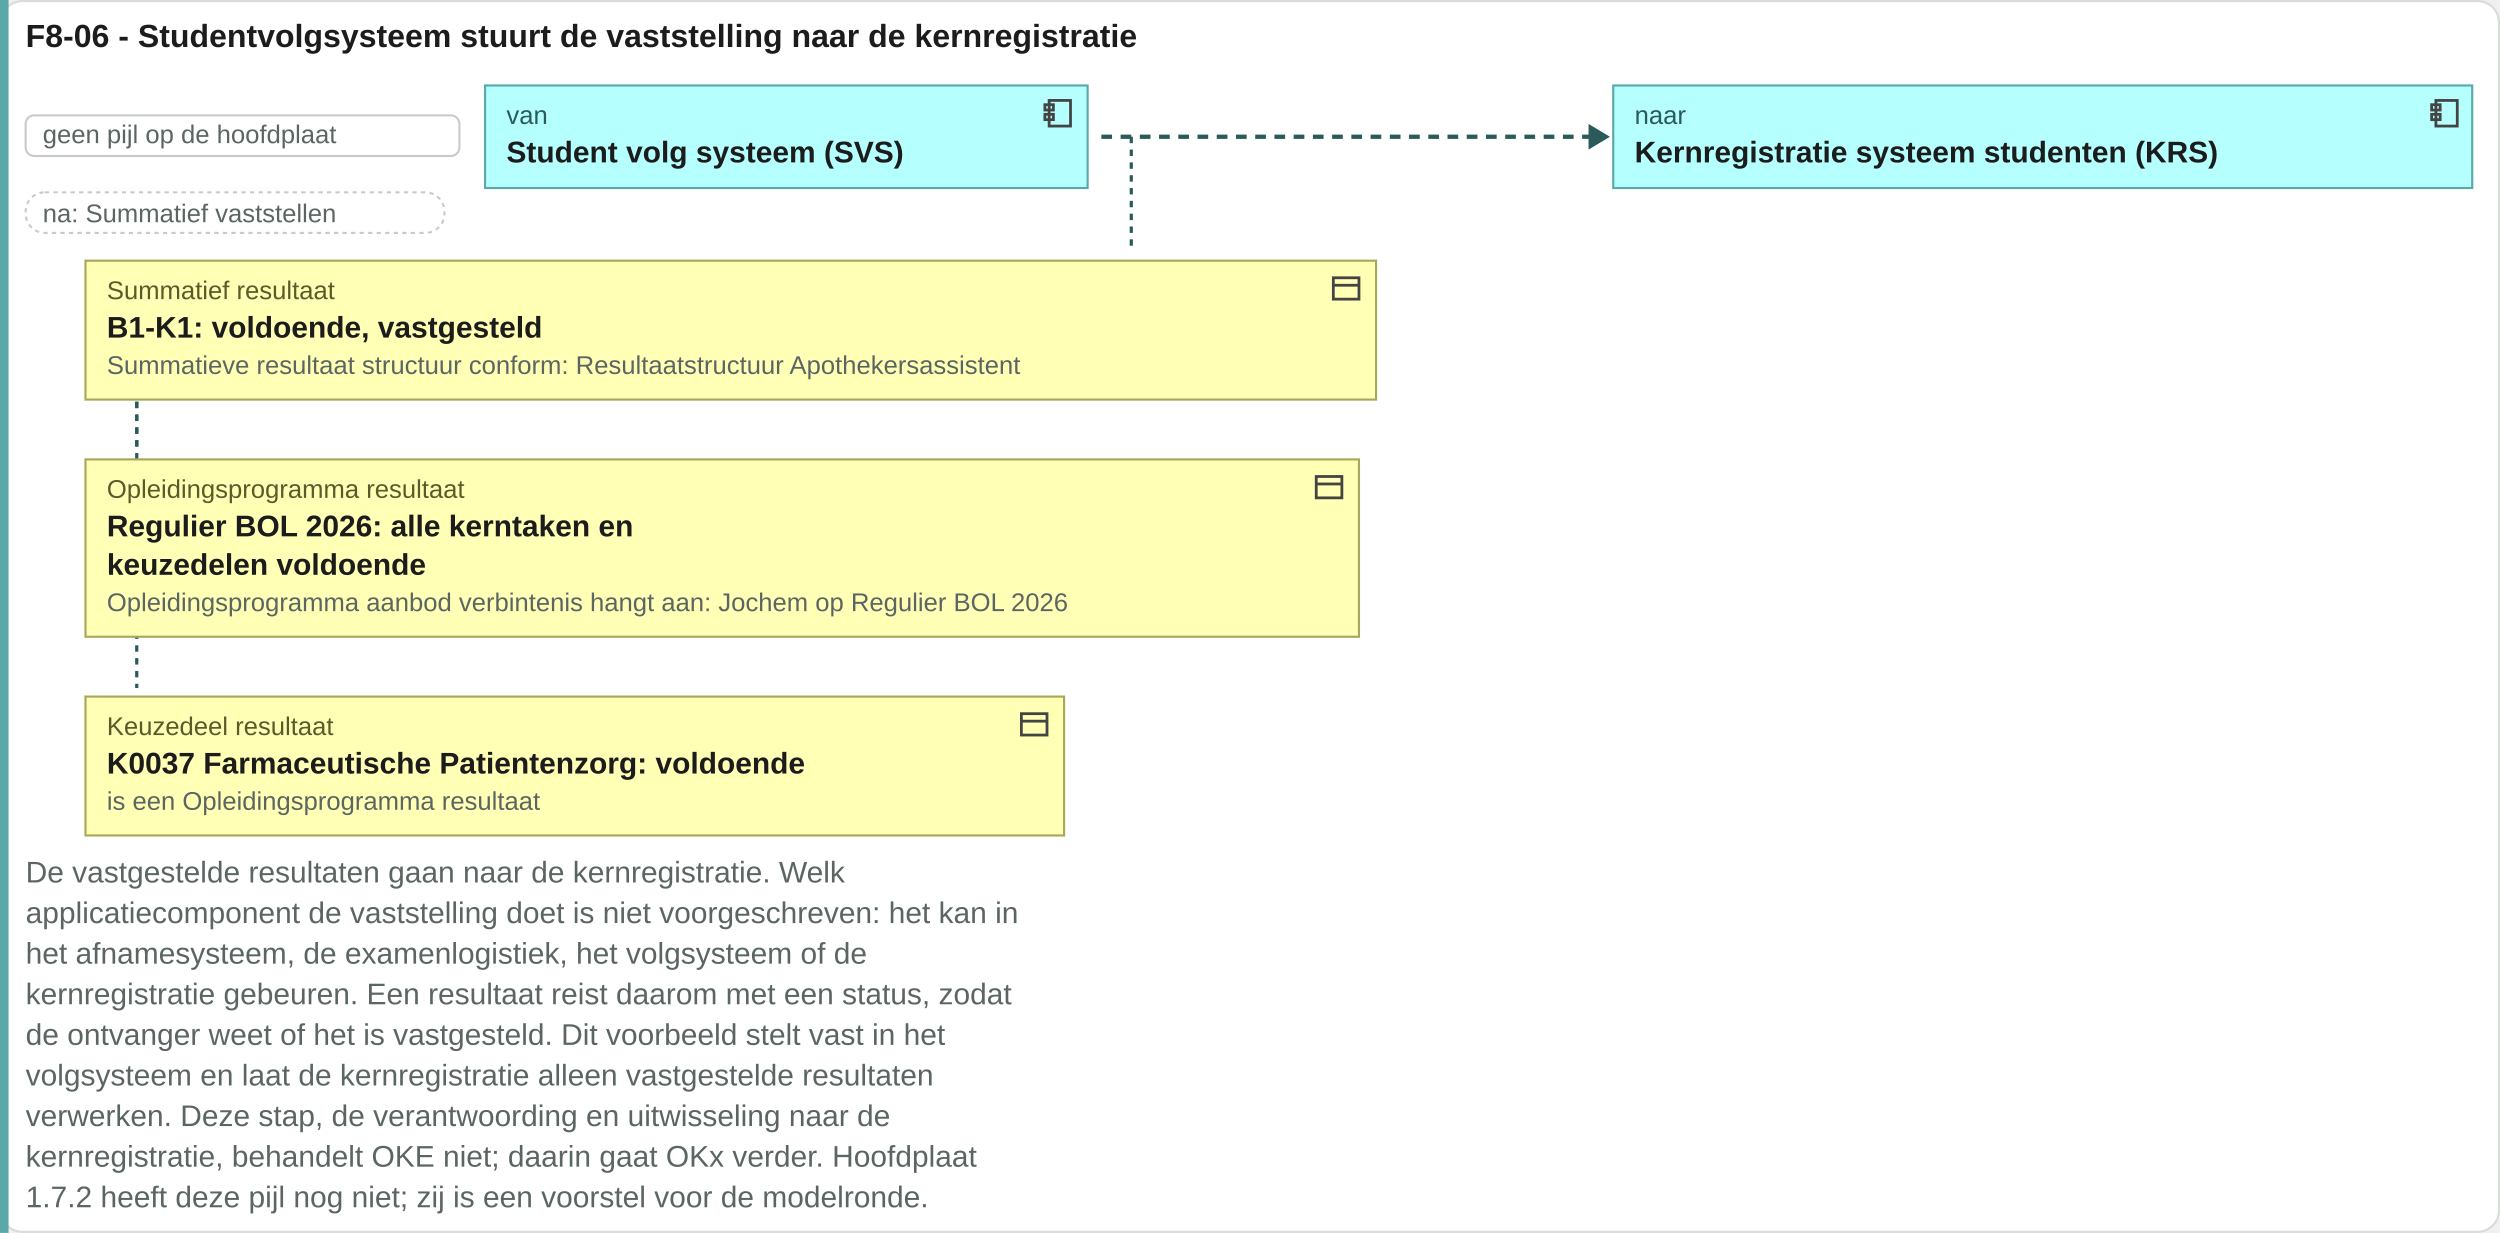
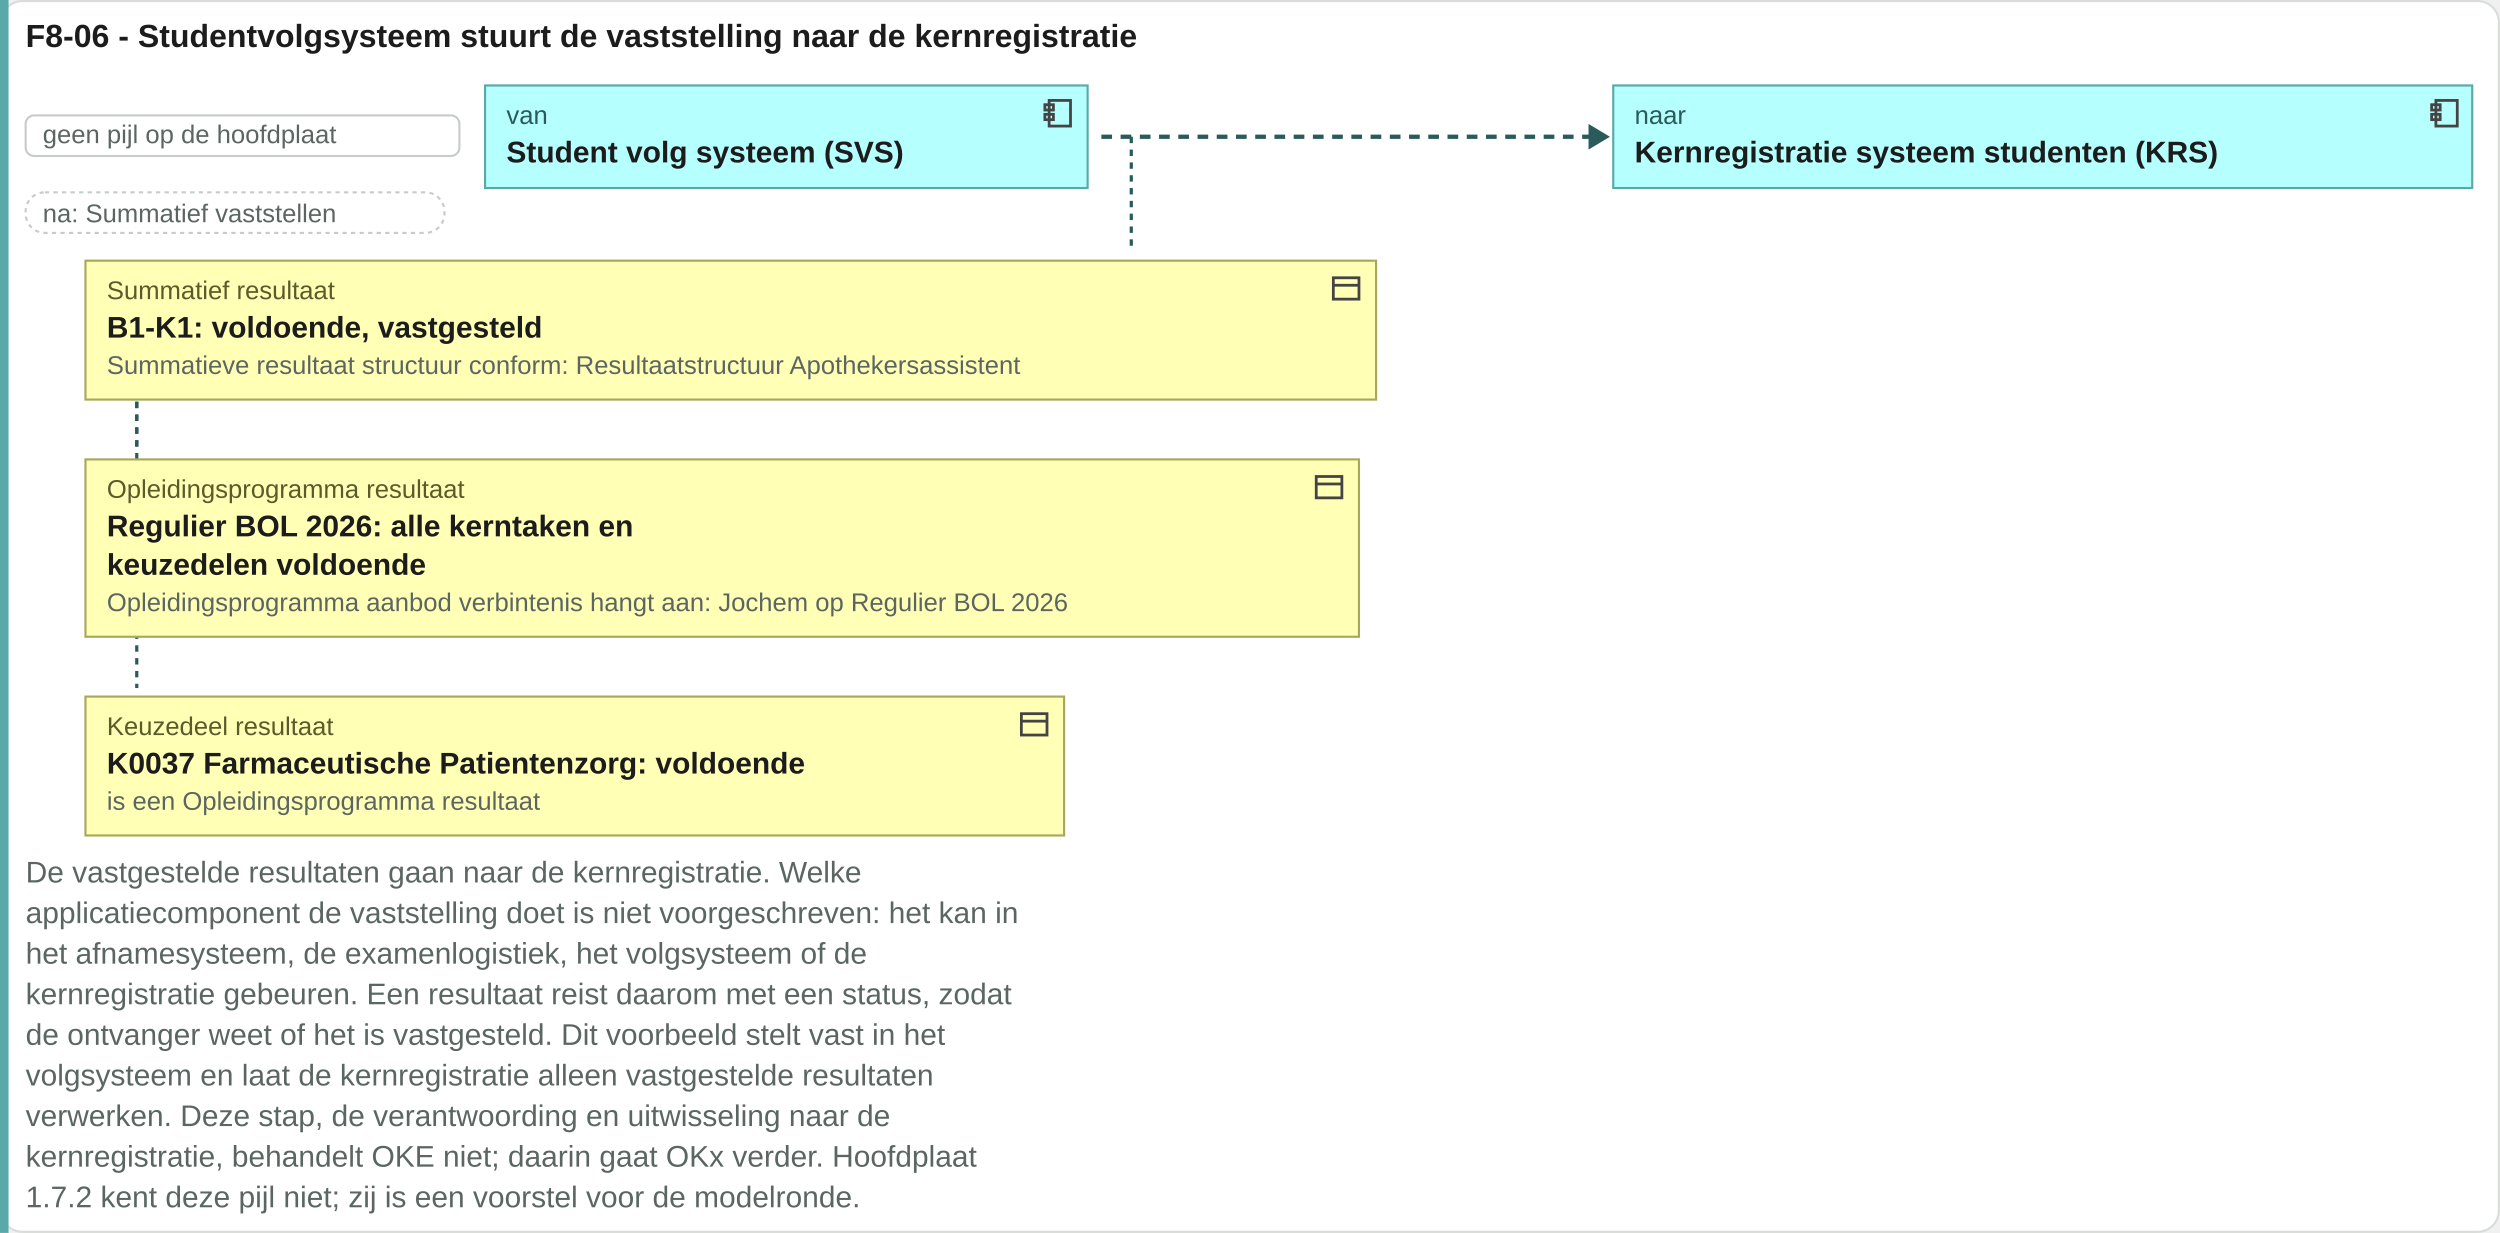
<svg xmlns="http://www.w3.org/2000/svg" viewBox="0 0 1170 577" width="1170" height="577">
  <rect x="0.5" y="0.5" width="1169" height="576" rx="10" fill="#ffffff" stroke="#d8ddda" />
  <text x="12" y="22" font-family="Arial, Helvetica, sans-serif" font-size="15" font-weight="bold" fill="#1c1c1c" text-anchor="start">F8-06 - Studentvolgsysteem stuurt de vaststelling naar de kernregistratie</text>
  <rect x="0" y="0" width="4" height="577" fill="#5aa8a8" />
  <rect x="12" y="54" width="203" height="19" rx="4" fill="#ffffff" stroke="#c8ccc9" />
  <text x="20" y="67" font-family="Arial, Helvetica, sans-serif" font-size="12" fill="#5b6663" text-anchor="start">geen pijl op de hoofdplaat</text>
  <rect x="227" y="40" width="282" height="48" rx="0" fill="#b5ffff" stroke="#5aa8a8" />
  <g transform="translate(487,45)" fill="none" stroke="#444" stroke-width="1.3">
    <rect x="4" y="2" width="10" height="12" />
    <rect x="2" y="4" width="4" height="2.5" />
    <rect x="2" y="8.5" width="4" height="2.5" />
  </g>
  <text x="237" y="58" font-family="Arial, Helvetica, sans-serif" font-size="12" fill="#2a5a5a" text-anchor="start">van</text>
  <text x="237" y="76" font-family="Arial, Helvetica, sans-serif" font-size="14" font-weight="bold" fill="#1c1c1c" text-anchor="start">Student volg systeem (SVS)</text>
  <path d="M515.44 64H745.44" stroke="#2a5a5a" stroke-width="2" stroke-dasharray="5 4" />
  <path d="M743.44 58l10 6-10 6z" fill="#2a5a5a" />
  <rect x="755" y="40" width="402" height="48" rx="0" fill="#b5ffff" stroke="#5aa8a8" />
  <g transform="translate(1136,45)" fill="none" stroke="#444" stroke-width="1.3">
    <rect x="4" y="2" width="10" height="12" />
    <rect x="2" y="4" width="4" height="2.5" />
    <rect x="2" y="8.5" width="4" height="2.5" />
  </g>
  <text x="765" y="58" font-family="Arial, Helvetica, sans-serif" font-size="12" fill="#2a5a5a" text-anchor="start">naar</text>
  <text x="765" y="76" font-family="Arial, Helvetica, sans-serif" font-size="14" font-weight="bold" fill="#1c1c1c" text-anchor="start">Kernregistratie systeem studenten (KRS)</text>
  <rect x="12" y="90" width="196" height="19" rx="9" fill="#ffffff" stroke="#c8ccc9" stroke-dasharray="2 2" />
  <text x="20" y="104" font-family="Arial, Helvetica, sans-serif" font-size="12" fill="#5b6663" text-anchor="start">na: Summatief vaststellen</text>
  <path d="M529.44 64V118" stroke="#2a5a5a" stroke-width="1.5" stroke-dasharray="3 3" />
  <path d="M64 122V211" stroke="#2a5a5a" stroke-width="1.5" stroke-dasharray="3 3" />
  <path d="M64 122V322" stroke="#2a5a5a" stroke-width="1.5" stroke-dasharray="3 3" />
  <rect x="40" y="122" width="604" height="65" rx="0" fill="#ffffb5" stroke="#a8a85a" />
  <g transform="translate(622,127)" fill="none" stroke="#444" stroke-width="1.3">
    <rect x="2" y="3" width="12" height="10" />
    <path d="M2 6.5h12" />
  </g>
  <text x="50" y="140" font-family="Arial, Helvetica, sans-serif" font-size="12" fill="#5a5a2a" text-anchor="start">Summatief resultaat</text>
  <text x="50" y="158" font-family="Arial, Helvetica, sans-serif" font-size="14" font-weight="bold" fill="#1c1c1c" text-anchor="start">B1-K1: voldoende, vastgesteld</text>
  <text x="50" y="175" font-family="Arial, Helvetica, sans-serif" font-size="12" fill="#5b6663" text-anchor="start">Summatieve resultaat structuur conform: Resultaatstructuur Apothekersassistent</text>
  <rect x="40" y="215" width="596" height="83" rx="0" fill="#ffffb5" stroke="#a8a85a" />
  <g transform="translate(614,220)" fill="none" stroke="#444" stroke-width="1.3">
    <rect x="2" y="3" width="12" height="10" />
    <path d="M2 6.5h12" />
  </g>
  <text x="50" y="233" font-family="Arial, Helvetica, sans-serif" font-size="12" fill="#5a5a2a" text-anchor="start">Opleidingsprogramma resultaat</text>
  <text x="50" y="251" font-family="Arial, Helvetica, sans-serif" font-size="14" font-weight="bold" fill="#1c1c1c" text-anchor="start">Regulier BOL 2026: alle kerntaken en</text>
  <text x="50" y="269" font-family="Arial, Helvetica, sans-serif" font-size="14" font-weight="bold" fill="#1c1c1c" text-anchor="start">keuzedelen voldoende</text>
  <text x="50" y="286" font-family="Arial, Helvetica, sans-serif" font-size="12" fill="#5b6663" text-anchor="start">Opleidingsprogramma aanbod verbintenis hangt aan: Jochem op Regulier BOL 2026</text>
  <rect x="40" y="326" width="458" height="65" rx="0" fill="#ffffb5" stroke="#a8a85a" />
  <g transform="translate(476,331)" fill="none" stroke="#444" stroke-width="1.3">
    <rect x="2" y="3" width="12" height="10" />
    <path d="M2 6.5h12" />
  </g>
  <text x="50" y="344" font-family="Arial, Helvetica, sans-serif" font-size="12" fill="#5a5a2a" text-anchor="start">Keuzedeel resultaat</text>
  <text x="50" y="362" font-family="Arial, Helvetica, sans-serif" font-size="14" font-weight="bold" fill="#1c1c1c" text-anchor="start">K0037 Farmaceutische Patientenzorg: voldoende</text>
  <text x="50" y="379" font-family="Arial, Helvetica, sans-serif" font-size="12" fill="#5b6663" text-anchor="start">is een Opleidingsprogramma resultaat</text>
-   <text x="12" y="413" font-family="Arial, Helvetica, sans-serif" font-size="14" fill="#5b6663" text-anchor="start">De vastgestelde resultaten gaan naar de kernregistratie. Welk</text>
+   <text x="12" y="413" font-family="Arial, Helvetica, sans-serif" font-size="14" fill="#5b6663" text-anchor="start">De vastgestelde resultaten gaan naar de kernregistratie. Welke</text>
  <text x="12" y="432" font-family="Arial, Helvetica, sans-serif" font-size="14" fill="#5b6663" text-anchor="start">applicatiecomponent de vaststelling doet is niet voorgeschreven: het kan in</text>
  <text x="12" y="451" font-family="Arial, Helvetica, sans-serif" font-size="14" fill="#5b6663" text-anchor="start">het afnamesysteem, de examenlogistiek, het volgsysteem of de</text>
  <text x="12" y="470" font-family="Arial, Helvetica, sans-serif" font-size="14" fill="#5b6663" text-anchor="start">kernregistratie gebeuren. Een resultaat reist daarom met een status, zodat</text>
  <text x="12" y="489" font-family="Arial, Helvetica, sans-serif" font-size="14" fill="#5b6663" text-anchor="start">de ontvanger weet of het is vastgesteld. Dit voorbeeld stelt vast in het</text>
  <text x="12" y="508" font-family="Arial, Helvetica, sans-serif" font-size="14" fill="#5b6663" text-anchor="start">volgsysteem en laat de kernregistratie alleen vastgestelde resultaten</text>
  <text x="12" y="527" font-family="Arial, Helvetica, sans-serif" font-size="14" fill="#5b6663" text-anchor="start">verwerken. Deze stap, de verantwoording en uitwisseling naar de</text>
  <text x="12" y="546" font-family="Arial, Helvetica, sans-serif" font-size="14" fill="#5b6663" text-anchor="start">kernregistratie, behandelt OKE niet; daarin gaat OKx verder. Hoofdplaat</text>
-   <text x="12" y="565" font-family="Arial, Helvetica, sans-serif" font-size="14" fill="#5b6663" text-anchor="start">1.7.2 heeft deze pijl nog niet; zij is een voorstel voor de modelronde.</text>
+   <text x="12" y="565" font-family="Arial, Helvetica, sans-serif" font-size="14" fill="#5b6663" text-anchor="start">1.7.2 kent deze pijl niet; zij is een voorstel voor de modelronde.</text>
</svg>
